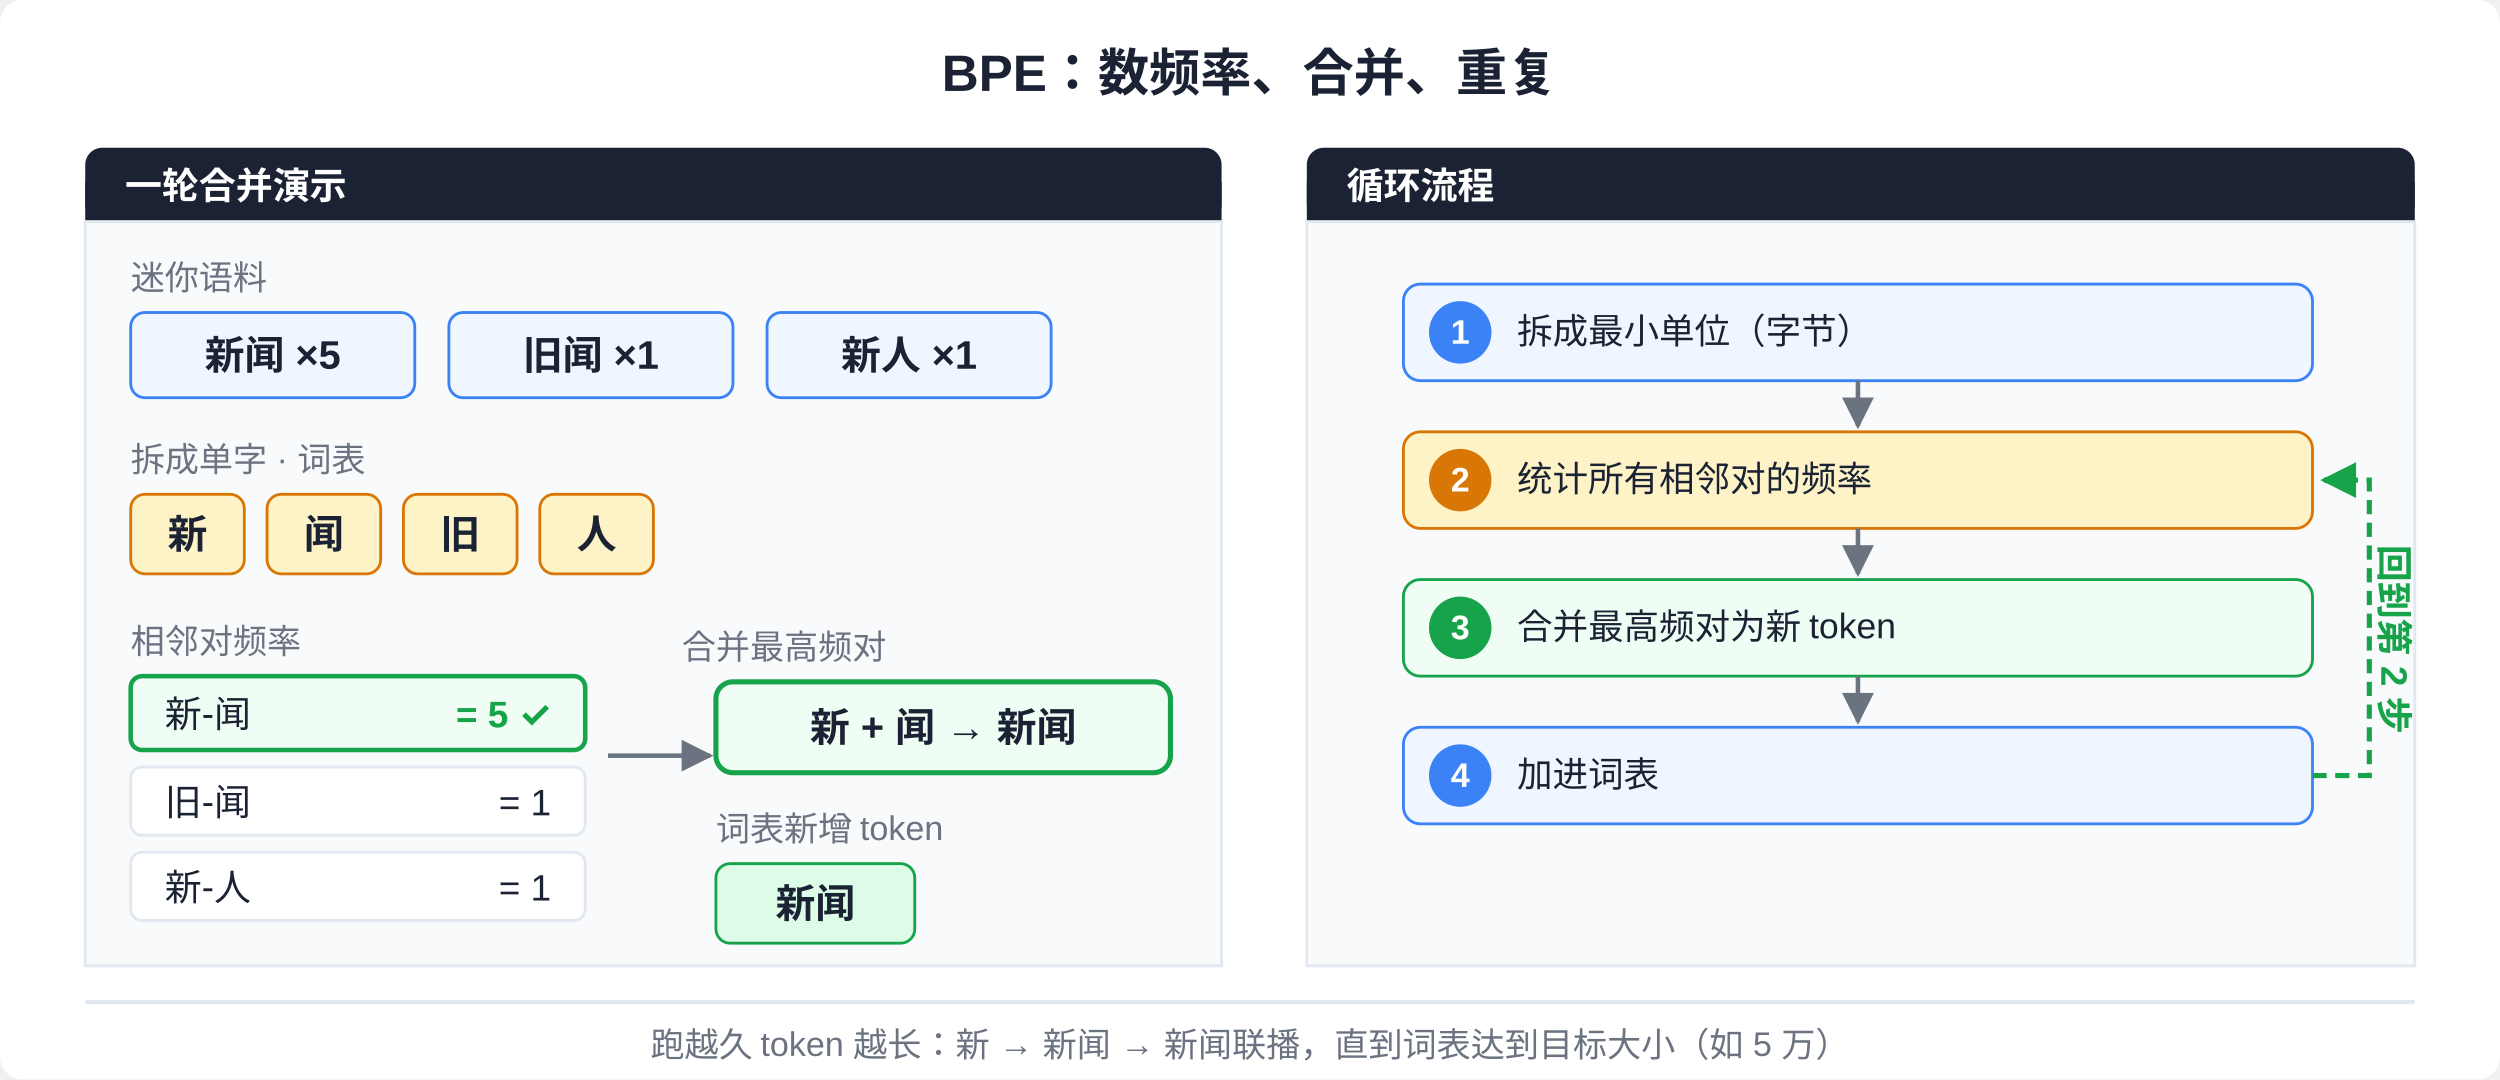
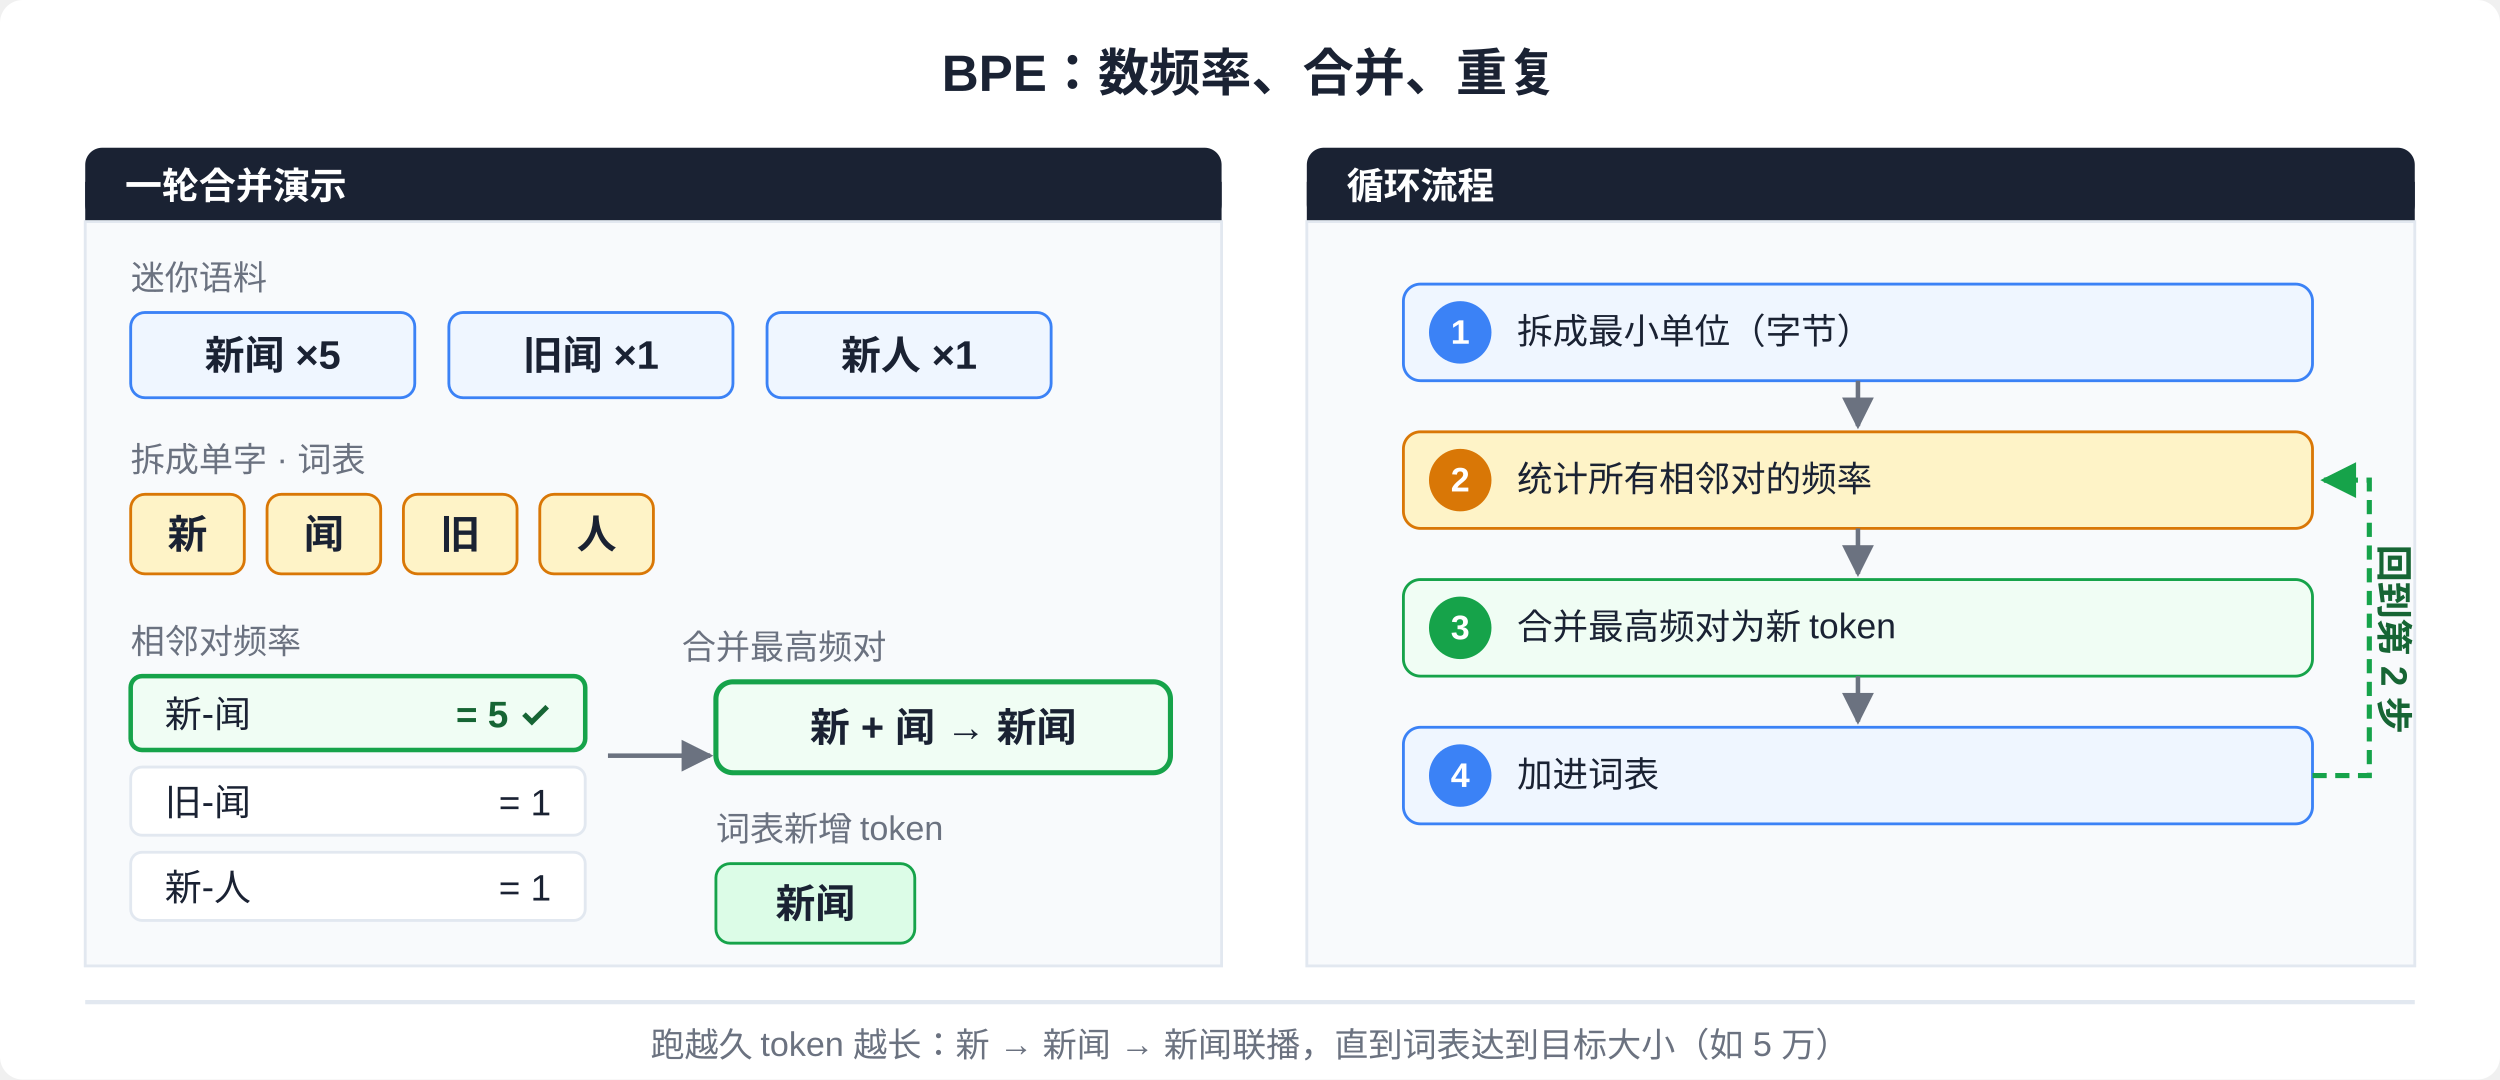
<svg xmlns="http://www.w3.org/2000/svg" viewBox="0 0 880 380" font-family="-apple-system, 'PingFang SC', 'Helvetica Neue', Arial, sans-serif" font-size="13" role="img" aria-labelledby="t7 d7">
  <rect width="100%" height="100%" fill="#ffffff" rx="8" />
  <style>
    .h { font-weight: 700; fill: #1a2233; text-anchor: middle; font-size: 18px; }
    .stage-label { fill: #ffffff; font-weight: 700; font-size: 13px; }
    .note { fill: #6b7280; font-size: 12px; }
    .lbl { fill: #6b7280; font-size: 12px; }
    .tok { fill: #1a2233; font-weight: 600; font-size: 14px; text-anchor: middle; }
-     .win { fill: #16a34a; font-weight: 700; font-size: 13px; }
+     .win { fill: #166534; font-weight: 700; font-size: 13px; }
    .freq { fill: #1a2233; font-size: 13px; }
    .step { fill: #1a2233; font-size: 12.5px; }
    .arrow { fill: none; stroke: #6b7280; stroke-width: 1.6; marker-end: url(#mk); }
    .loop { fill: none; stroke: #16a34a; stroke-width: 1.8; marker-end: url(#mkg); stroke-dasharray: 5 3; }
  </style>
  <defs>
    <marker id="mk" viewBox="0 0 10 10" refX="9" refY="5" markerWidth="7" markerHeight="7" orient="auto">
      <path d="M0,0 L10,5 L0,10 z" fill="#6b7280" />
    </marker>
    <marker id="mkg" viewBox="0 0 10 10" refX="9" refY="5" markerWidth="7" markerHeight="7" orient="auto">
      <path d="M0,0 L10,5 L0,10 z" fill="#16a34a" />
    </marker>
  </defs>
  <text x="440" y="32" class="h">BPE：数频率、合并、重复</text>
  <rect x="30" y="52" width="400" height="26" rx="6" fill="#1a2233" />
  <rect x="30" y="64" width="400" height="14" fill="#1a2233" />
  <text x="44" y="70" class="stage-label">一轮合并演示</text>
  <rect x="30" y="78" width="400" height="262" rx="0" fill="#f8fafc" stroke="#e2e8f0" />
  <text x="46" y="102" class="lbl">迷你语料</text>
  <rect x="46" y="110" width="100" height="30" rx="5" fill="#eff6ff" stroke="#3b82f6" />
  <text x="96" y="130" class="tok">新闻 ×5</text>
  <rect x="158" y="110" width="100" height="30" rx="5" fill="#eff6ff" stroke="#3b82f6" />
  <text x="208" y="130" class="tok">旧闻 ×1</text>
  <rect x="270" y="110" width="100" height="30" rx="5" fill="#eff6ff" stroke="#3b82f6" />
  <text x="320" y="130" class="tok">新人 ×1</text>
  <text x="46" y="166" class="lbl">拆成单字 · 词表</text>
  <rect x="46" y="174" width="40" height="28" rx="5" fill="#fef3c7" stroke="#d97706" />
  <text x="66" y="193" class="tok">新</text>
  <rect x="94" y="174" width="40" height="28" rx="5" fill="#fef3c7" stroke="#d97706" />
  <text x="114" y="193" class="tok">闻</text>
  <rect x="142" y="174" width="40" height="28" rx="5" fill="#fef3c7" stroke="#d97706" />
  <text x="162" y="193" class="tok">旧</text>
  <rect x="190" y="174" width="40" height="28" rx="5" fill="#fef3c7" stroke="#d97706" />
  <text x="210" y="193" class="tok">人</text>
  <text x="46" y="230" class="lbl">相邻对频率</text>
  <rect x="46" y="238" width="160" height="26" rx="4" fill="#f0fdf4" stroke="#16a34a" stroke-width="1.6" />
  <text x="58" y="256" class="freq">新-闻</text>
  <text x="194" y="256" class="win" text-anchor="end">= 5 ✓</text>
  <rect x="46" y="270" width="160" height="24" rx="4" fill="#ffffff" stroke="#e2e8f0" />
  <text x="58" y="287" class="freq">旧-闻</text>
  <text x="194" y="287" class="freq" text-anchor="end">= 1</text>
  <rect x="46" y="300" width="160" height="24" rx="4" fill="#ffffff" stroke="#e2e8f0" />
  <text x="58" y="317" class="freq">新-人</text>
  <text x="194" y="317" class="freq" text-anchor="end">= 1</text>
  <path class="arrow" d="M214,266 L250,266" />
  <text x="240" y="232" class="lbl">合并最高频对</text>
  <rect x="252" y="240" width="160" height="32" rx="6" fill="#f0fdf4" stroke="#16a34a" stroke-width="1.8" />
-   <text x="332" y="261" class="tok" fill="#16a34a">新 + 闻 → 新闻</text>
+   <text x="332" y="261" class="tok" fill="#166534">新 + 闻 → 新闻</text>
  <text x="252" y="296" class="lbl">词表新增 token</text>
  <rect x="252" y="304" width="70" height="28" rx="5" fill="#dcfce7" stroke="#16a34a" />
-   <text x="287" y="323" class="tok" fill="#16a34a">新闻</text>
+   <text x="287" y="323" class="tok" fill="#166534">新闻</text>
  <rect x="460" y="52" width="390" height="26" rx="6" fill="#1a2233" />
  <rect x="460" y="64" width="390" height="14" fill="#1a2233" />
  <text x="474" y="70" class="stage-label">循环流程</text>
  <rect x="460" y="78" width="390" height="262" rx="0" fill="#f8fafc" stroke="#e2e8f0" />
  <rect x="494" y="100" width="320" height="34" rx="6" fill="#eff6ff" stroke="#3b82f6" />
  <circle cx="514" cy="117" r="11" fill="#3b82f6" />
  <text x="514" y="121" fill="#ffffff" font-weight="700" font-size="12" text-anchor="middle">1</text>
  <text x="534" y="121" class="step">拆成最小单位（字节）</text>
  <path class="arrow" d="M654,134 L654,150" />
  <rect x="494" y="152" width="320" height="34" rx="6" fill="#fef3c7" stroke="#d97706" />
  <circle cx="514" cy="169" r="11" fill="#d97706" />
  <text x="514" y="173" fill="#ffffff" font-weight="700" font-size="12" text-anchor="middle">2</text>
  <text x="534" y="173" class="step">统计所有相邻对的频率</text>
  <path class="arrow" d="M654,186 L654,202" />
  <rect x="494" y="204" width="320" height="34" rx="6" fill="#f0fdf4" stroke="#16a34a" />
  <circle cx="514" cy="221" r="11" fill="#16a34a" />
  <text x="514" y="225" fill="#ffffff" font-weight="700" font-size="12" text-anchor="middle">3</text>
  <text x="534" y="225" class="step">合并最高频对为新 token</text>
  <path class="arrow" d="M654,238 L654,254" />
  <rect x="494" y="256" width="320" height="34" rx="6" fill="#eff6ff" stroke="#3b82f6" />
  <circle cx="514" cy="273" r="11" fill="#3b82f6" />
  <text x="514" y="277" fill="#ffffff" font-weight="700" font-size="12" text-anchor="middle">4</text>
  <text x="534" y="277" class="step">加进词表</text>
  <path class="loop" d="M814,273 L834,273 L834,169 L818,169" />
  <text x="838" y="225" class="win" text-anchor="middle" transform="rotate(90 838 225)">回到第 2 步</text>
  <rect x="30" y="352" width="820" height="1.5" fill="#e2e8f0" />
  <text x="440" y="372" class="note" text-anchor="middle">跑越久 token 越长：新 → 新闻 → 新闻联播，直到词表达到目标大小（如 5 万）</text>
</svg>
